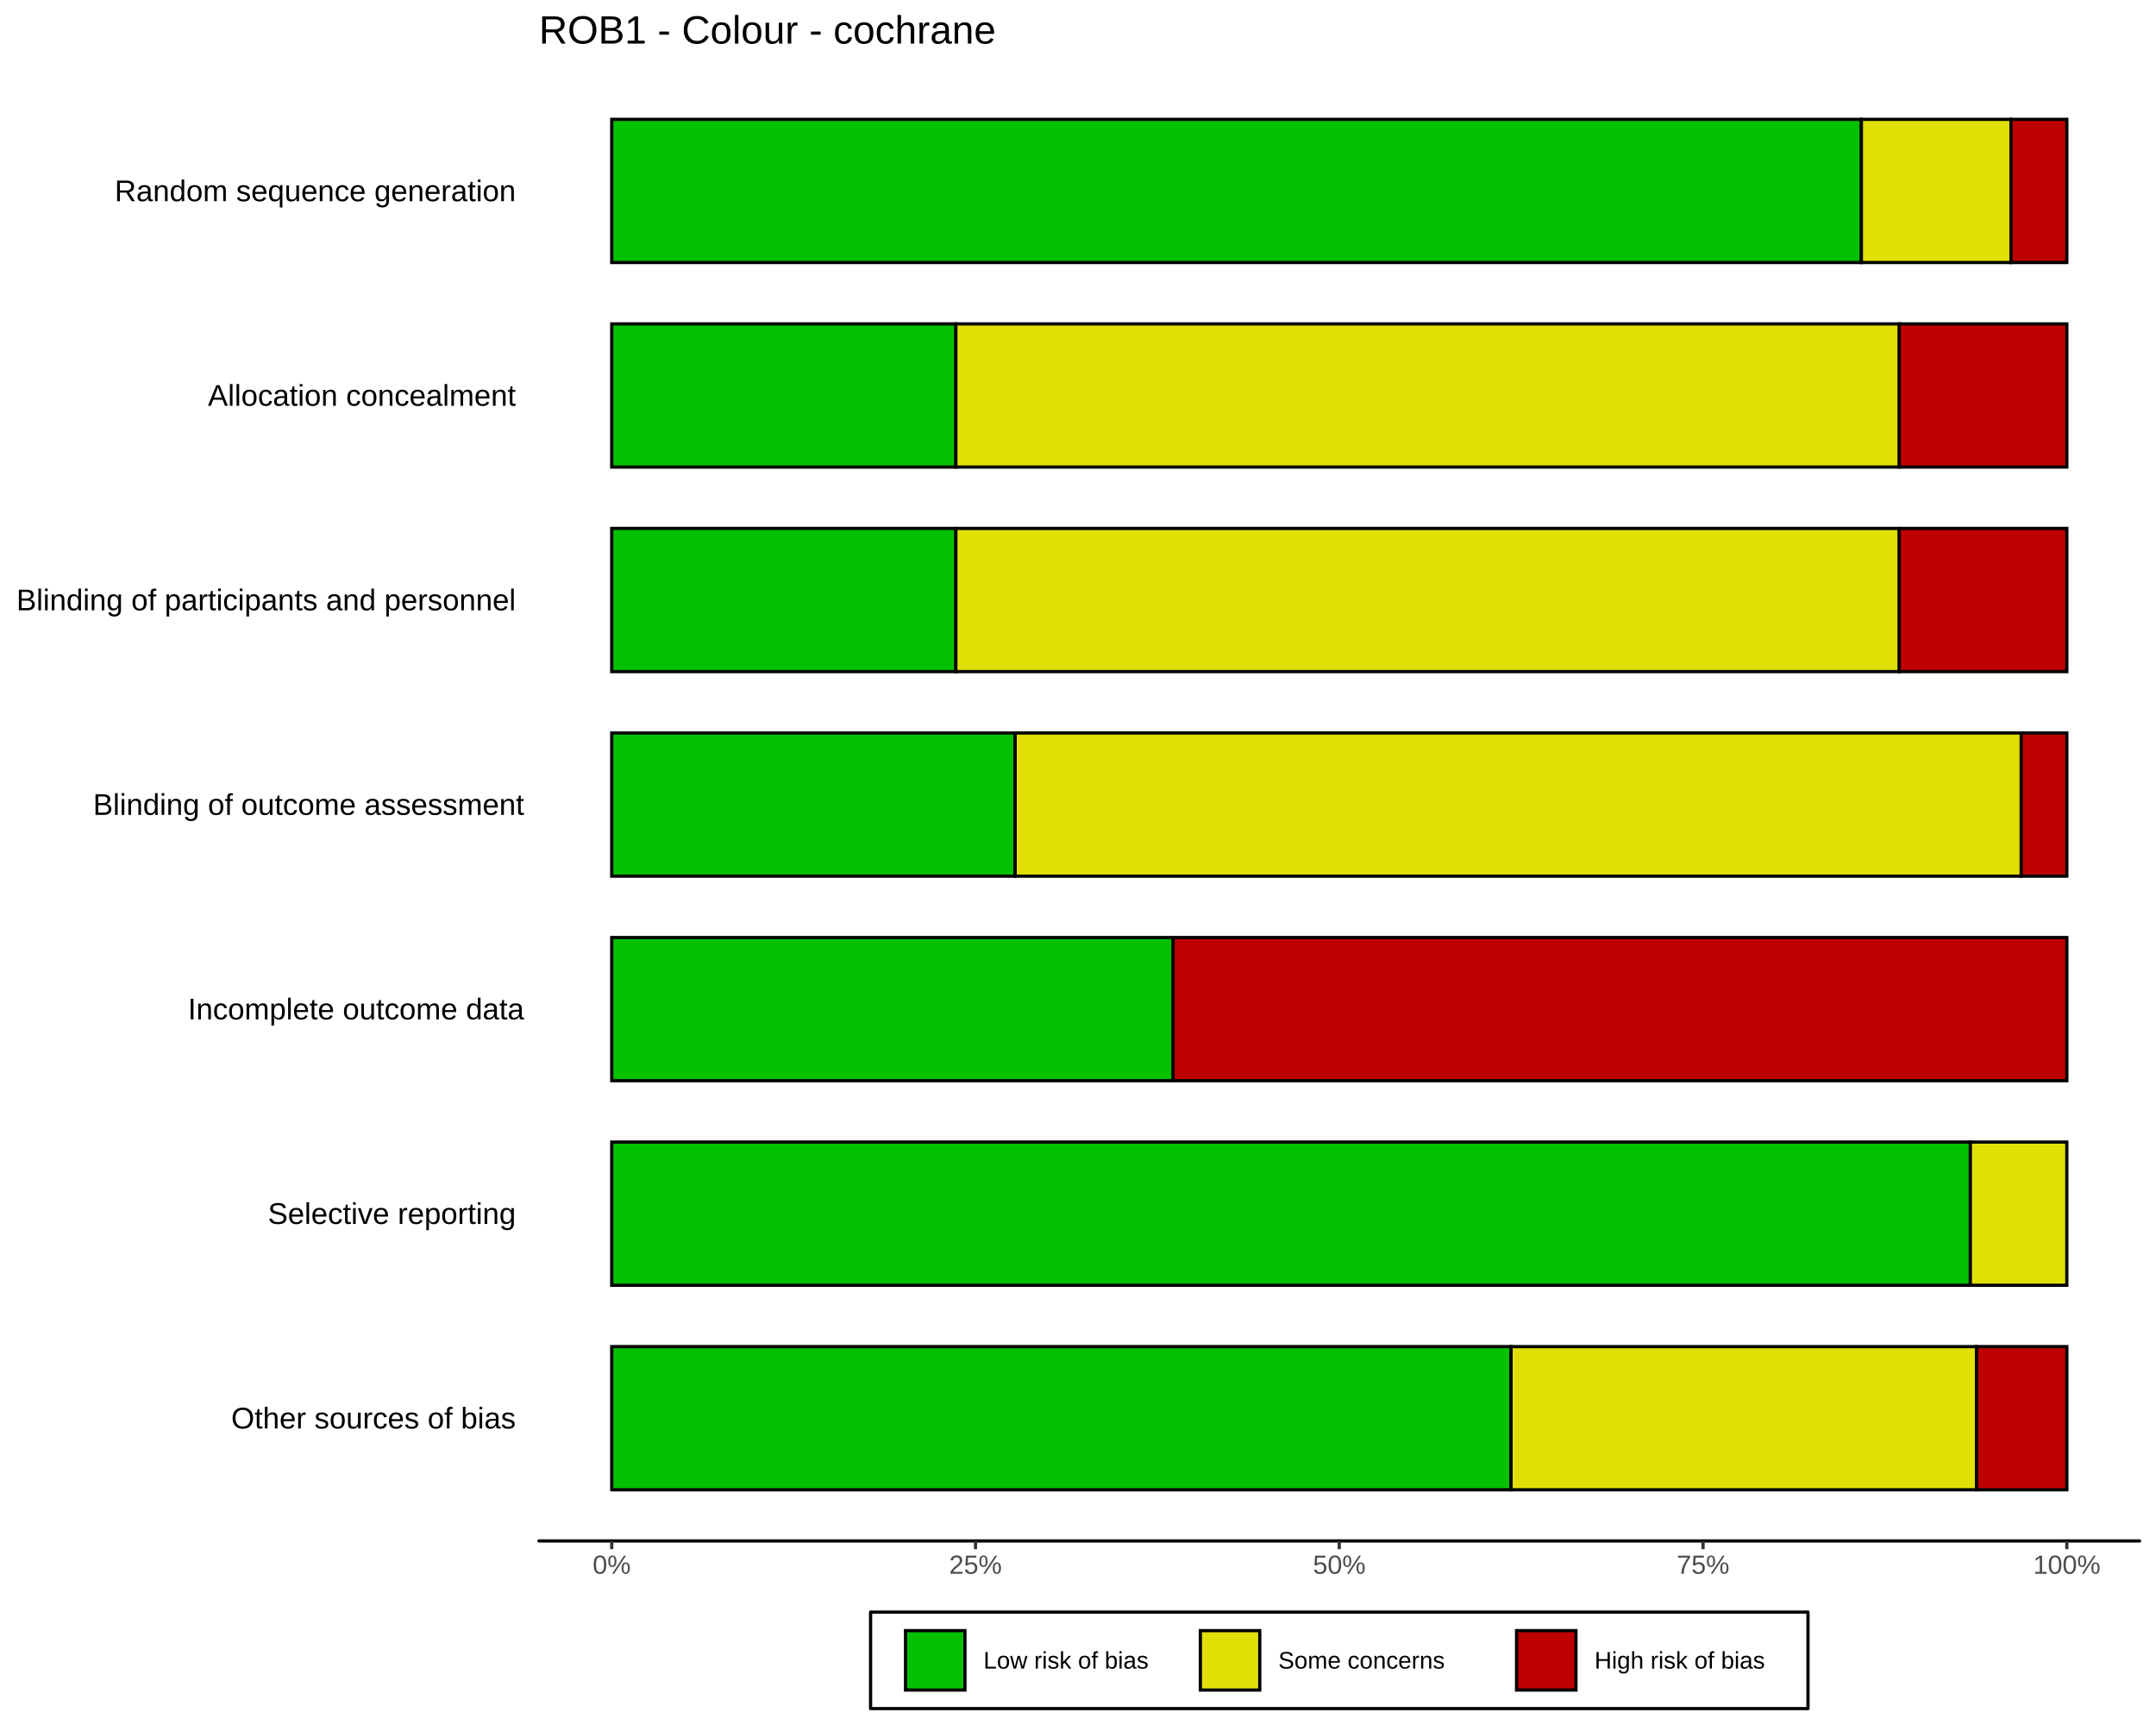
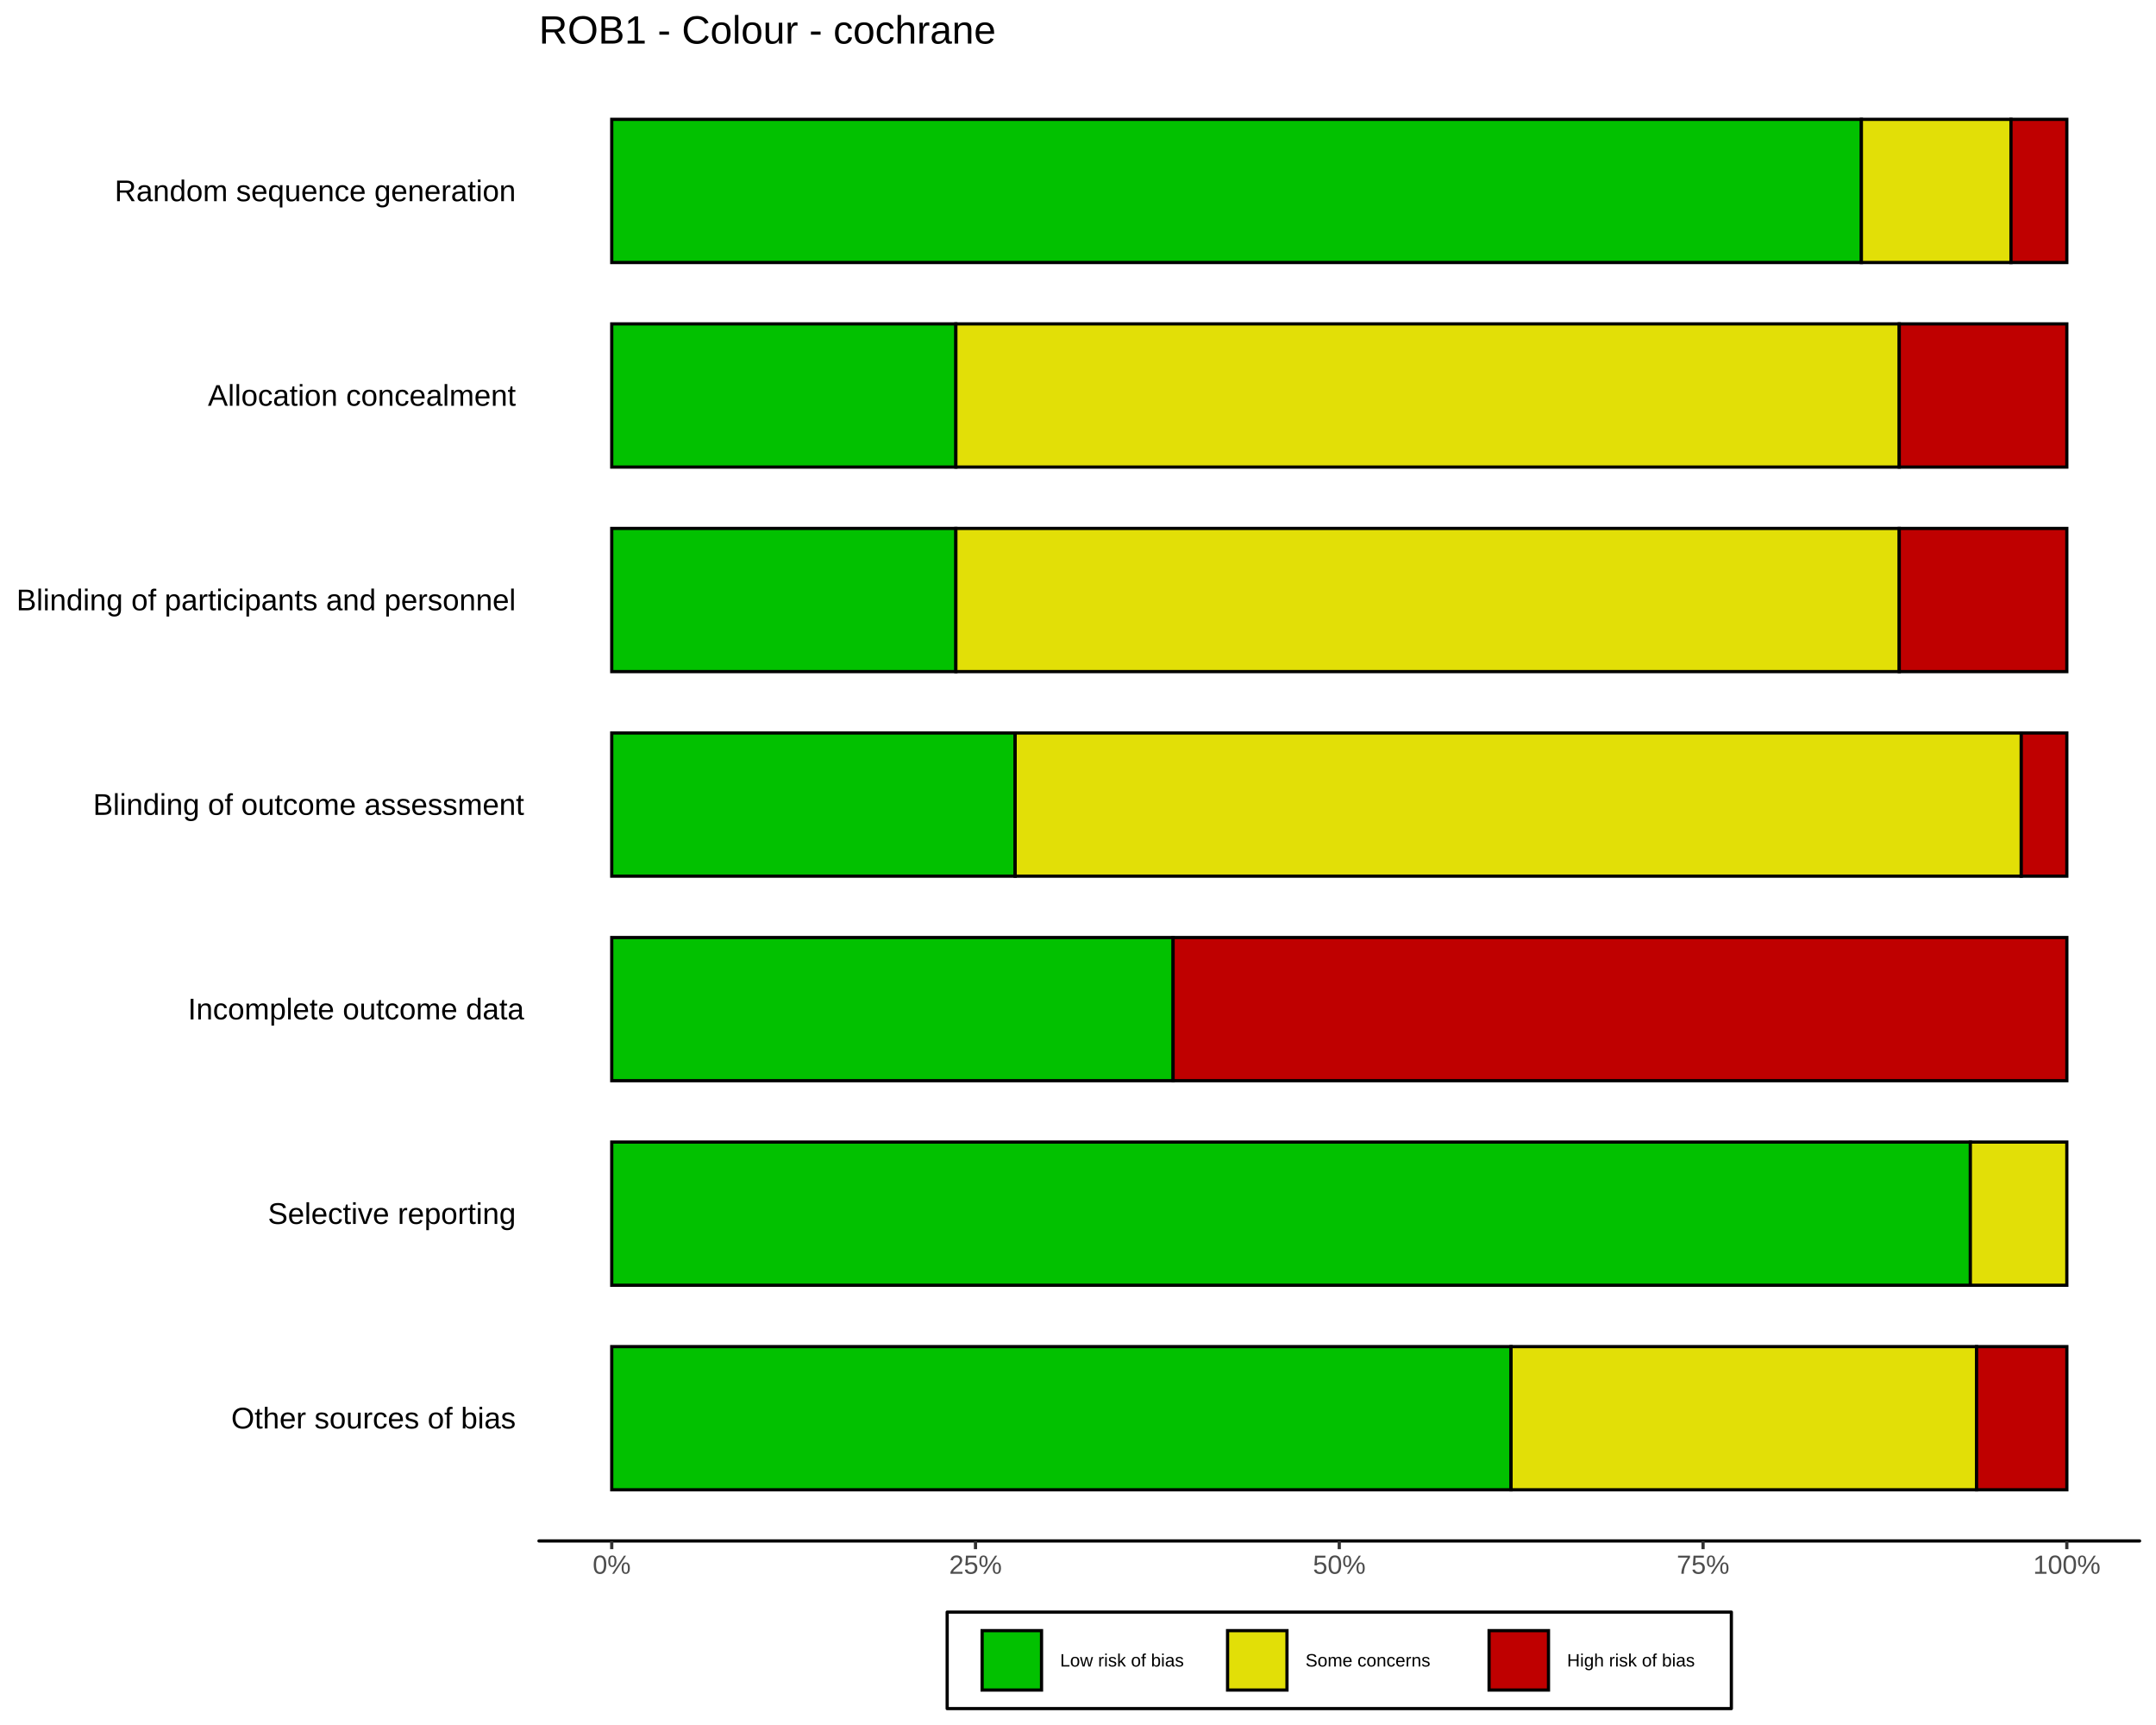
<svg xmlns="http://www.w3.org/2000/svg" viewBox="0 0 720.00 576.00">
  <defs>
    <style type="text/css">
    line, polyline, polygon, path, rect, circle {
      fill: none;
      stroke: #000000;
      stroke-linecap: round;
      stroke-linejoin: round;
      stroke-miterlimit: 10.00;
    }
  </style>
  </defs>
  <rect width="100%" height="100%" style="stroke: none; fill: #FFFFFF;" />
  <rect x="0.00" y="0.00" width="720.00" height="576.00" style="stroke-width: 1.07; stroke: #FFFFFF; fill: #FFFFFF;" />
  <defs>
    <clipPath id="cpMTc5Ljk5fDcxNC41Mnw1MTQuNTR8MjIuNzc=">
      <rect x="179.99" y="22.77" width="534.53" height="491.76" />
    </clipPath>
  </defs>
  <rect x="204.29" y="449.65" width="300.34" height="47.81" style="stroke-width: 1.07; stroke-linecap: square; stroke-linejoin: miter; fill: #02C100;" clip-path="url(#cpMTc5Ljk5fDcxNC41Mnw1MTQuNTR8MjIuNzc=)" />
  <rect x="504.62" y="449.65" width="155.45" height="47.81" style="stroke-width: 1.07; stroke-linecap: square; stroke-linejoin: miter; fill: #E2DF07;" clip-path="url(#cpMTc5Ljk5fDcxNC41Mnw1MTQuNTR8MjIuNzc=)" />
  <rect x="660.08" y="449.65" width="30.15" height="47.81" style="stroke-width: 1.07; stroke-linecap: square; stroke-linejoin: miter; fill: #BF0000;" clip-path="url(#cpMTc5Ljk5fDcxNC41Mnw1MTQuNTR8MjIuNzc=)" />
  <rect x="204.29" y="381.35" width="453.72" height="47.81" style="stroke-width: 1.07; stroke-linecap: square; stroke-linejoin: miter; fill: #02C100;" clip-path="url(#cpMTc5Ljk5fDcxNC41Mnw1MTQuNTR8MjIuNzc=)" />
  <rect x="658.00" y="381.35" width="32.22" height="47.81" style="stroke-width: 1.07; stroke-linecap: square; stroke-linejoin: miter; fill: #E2DF07;" clip-path="url(#cpMTc5Ljk5fDcxNC41Mnw1MTQuNTR8MjIuNzc=)" />
  <rect x="204.29" y="313.05" width="187.47" height="47.81" style="stroke-width: 1.07; stroke-linecap: square; stroke-linejoin: miter; fill: #02C100;" clip-path="url(#cpMTc5Ljk5fDcxNC41Mnw1MTQuNTR8MjIuNzc=)" />
  <rect x="391.76" y="313.05" width="298.47" height="47.81" style="stroke-width: 1.07; stroke-linecap: square; stroke-linejoin: miter; fill: #BF0000;" clip-path="url(#cpMTc5Ljk5fDcxNC41Mnw1MTQuNTR8MjIuNzc=)" />
  <rect x="204.29" y="244.75" width="134.72" height="47.81" style="stroke-width: 1.07; stroke-linecap: square; stroke-linejoin: miter; fill: #02C100;" clip-path="url(#cpMTc5Ljk5fDcxNC41Mnw1MTQuNTR8MjIuNzc=)" />
  <rect x="339.01" y="244.75" width="335.99" height="47.81" style="stroke-width: 1.07; stroke-linecap: square; stroke-linejoin: miter; fill: #E2DF07;" clip-path="url(#cpMTc5Ljk5fDcxNC41Mnw1MTQuNTR8MjIuNzc=)" />
  <rect x="675.00" y="244.75" width="15.22" height="47.81" style="stroke-width: 1.07; stroke-linecap: square; stroke-linejoin: miter; fill: #BF0000;" clip-path="url(#cpMTc5Ljk5fDcxNC41Mnw1MTQuNTR8MjIuNzc=)" />
  <rect x="204.29" y="176.45" width="114.93" height="47.81" style="stroke-width: 1.07; stroke-linecap: square; stroke-linejoin: miter; fill: #02C100;" clip-path="url(#cpMTc5Ljk5fDcxNC41Mnw1MTQuNTR8MjIuNzc=)" />
  <rect x="319.21" y="176.45" width="315.05" height="47.81" style="stroke-width: 1.07; stroke-linecap: square; stroke-linejoin: miter; fill: #E2DF07;" clip-path="url(#cpMTc5Ljk5fDcxNC41Mnw1MTQuNTR8MjIuNzc=)" />
  <rect x="634.26" y="176.45" width="55.96" height="47.81" style="stroke-width: 1.07; stroke-linecap: square; stroke-linejoin: miter; fill: #BF0000;" clip-path="url(#cpMTc5Ljk5fDcxNC41Mnw1MTQuNTR8MjIuNzc=)" />
  <rect x="204.29" y="108.15" width="114.93" height="47.81" style="stroke-width: 1.07; stroke-linecap: square; stroke-linejoin: miter; fill: #02C100;" clip-path="url(#cpMTc5Ljk5fDcxNC41Mnw1MTQuNTR8MjIuNzc=)" />
  <rect x="319.21" y="108.15" width="315.05" height="47.81" style="stroke-width: 1.07; stroke-linecap: square; stroke-linejoin: miter; fill: #E2DF07;" clip-path="url(#cpMTc5Ljk5fDcxNC41Mnw1MTQuNTR8MjIuNzc=)" />
  <rect x="634.26" y="108.15" width="55.96" height="47.81" style="stroke-width: 1.07; stroke-linecap: square; stroke-linejoin: miter; fill: #BF0000;" clip-path="url(#cpMTc5Ljk5fDcxNC41Mnw1MTQuNTR8MjIuNzc=)" />
  <rect x="204.29" y="39.85" width="417.33" height="47.81" style="stroke-width: 1.07; stroke-linecap: square; stroke-linejoin: miter; fill: #02C100;" clip-path="url(#cpMTc5Ljk5fDcxNC41Mnw1MTQuNTR8MjIuNzc=)" />
  <rect x="621.61" y="39.85" width="49.96" height="47.81" style="stroke-width: 1.07; stroke-linecap: square; stroke-linejoin: miter; fill: #E2DF07;" clip-path="url(#cpMTc5Ljk5fDcxNC41Mnw1MTQuNTR8MjIuNzc=)" />
  <rect x="671.57" y="39.85" width="18.65" height="47.81" style="stroke-width: 1.07; stroke-linecap: square; stroke-linejoin: miter; fill: #BF0000;" clip-path="url(#cpMTc5Ljk5fDcxNC41Mnw1MTQuNTR8MjIuNzc=)" />
  <defs>
    <clipPath id="cpMC4wMHw3MjAuMDB8NTc2LjAwfDAuMDA=">
      <rect x="0.00" y="0.00" width="720.00" height="576.00" />
    </clipPath>
  </defs>
  <g clip-path="url(#cpMC4wMHw3MjAuMDB8NTc2LjAwfDAuMDA=)">
    <text x="77.21" y="476.99" style="font-size: 10.00px; font-family: Liberation Sans;" textLength="97.84px" lengthAdjust="spacingAndGlyphs">Other sources of bias </text>
  </g>
  <g clip-path="url(#cpMC4wMHw3MjAuMDB8NTc2LjAwfDAuMDA=)">
    <text x="89.45" y="408.69" style="font-size: 10.00px; font-family: Liberation Sans;" textLength="85.61px" lengthAdjust="spacingAndGlyphs">Selective reporting </text>
  </g>
  <g clip-path="url(#cpMC4wMHw3MjAuMDB8NTc2LjAwfDAuMDA=)">
    <text x="62.75" y="340.39" style="font-size: 10.00px; font-family: Liberation Sans;" textLength="112.31px" lengthAdjust="spacingAndGlyphs">Incomplete outcome data</text>
  </g>
  <g clip-path="url(#cpMC4wMHw3MjAuMDB8NTc2LjAwfDAuMDA=)">
    <text x="31.07" y="272.09" style="font-size: 10.00px; font-family: Liberation Sans;" textLength="143.98px" lengthAdjust="spacingAndGlyphs">Blinding of outcome assessment</text>
  </g>
  <g clip-path="url(#cpMC4wMHw3MjAuMDB8NTc2LjAwfDAuMDA=)">
    <text x="5.48" y="203.79" style="font-size: 10.00px; font-family: Liberation Sans;" textLength="169.58px" lengthAdjust="spacingAndGlyphs">Blinding of participants and personnel </text>
  </g>
  <g clip-path="url(#cpMC4wMHw3MjAuMDB8NTc2LjAwfDAuMDA=)">
    <text x="69.43" y="135.49" style="font-size: 10.00px; font-family: Liberation Sans;" textLength="105.62px" lengthAdjust="spacingAndGlyphs">Allocation concealment </text>
  </g>
  <g clip-path="url(#cpMC4wMHw3MjAuMDB8NTc2LjAwfDAuMDA=)">
    <text x="38.28" y="67.19" style="font-size: 10.00px; font-family: Liberation Sans;" textLength="136.78px" lengthAdjust="spacingAndGlyphs">Random sequence generation </text>
  </g>
  <polyline points="179.99,514.54 714.52,514.54 " style="stroke-width: 1.07;" clip-path="url(#cpMC4wMHw3MjAuMDB8NTc2LjAwfDAuMDA=)" />
  <polyline points="204.29,517.28 204.29,514.54 " style="stroke-width: 1.07; stroke: #333333; stroke-linecap: butt;" clip-path="url(#cpMC4wMHw3MjAuMDB8NTc2LjAwfDAuMDA=)" />
  <polyline points="325.77,517.28 325.77,514.54 " style="stroke-width: 1.07; stroke: #333333; stroke-linecap: butt;" clip-path="url(#cpMC4wMHw3MjAuMDB8NTc2LjAwfDAuMDA=)" />
  <polyline points="447.25,517.28 447.25,514.54 " style="stroke-width: 1.07; stroke: #333333; stroke-linecap: butt;" clip-path="url(#cpMC4wMHw3MjAuMDB8NTc2LjAwfDAuMDA=)" />
  <polyline points="568.74,517.28 568.74,514.54 " style="stroke-width: 1.07; stroke: #333333; stroke-linecap: butt;" clip-path="url(#cpMC4wMHw3MjAuMDB8NTc2LjAwfDAuMDA=)" />
  <polyline points="690.22,517.28 690.22,514.54 " style="stroke-width: 1.07; stroke: #333333; stroke-linecap: butt;" clip-path="url(#cpMC4wMHw3MjAuMDB8NTc2LjAwfDAuMDA=)" />
  <g clip-path="url(#cpMC4wMHw3MjAuMDB8NTc2LjAwfDAuMDA=)">
    <text x="197.93" y="525.51" style="font-size: 8.80px; fill: #4D4D4D; font-family: Liberation Sans;" textLength="12.72px" lengthAdjust="spacingAndGlyphs">0%</text>
  </g>
  <g clip-path="url(#cpMC4wMHw3MjAuMDB8NTc2LjAwfDAuMDA=)">
    <text x="316.97" y="525.51" style="font-size: 8.80px; fill: #4D4D4D; font-family: Liberation Sans;" textLength="17.61px" lengthAdjust="spacingAndGlyphs">25%</text>
  </g>
  <g clip-path="url(#cpMC4wMHw3MjAuMDB8NTc2LjAwfDAuMDA=)">
    <text x="438.45" y="525.51" style="font-size: 8.80px; fill: #4D4D4D; font-family: Liberation Sans;" textLength="17.61px" lengthAdjust="spacingAndGlyphs">50%</text>
  </g>
  <g clip-path="url(#cpMC4wMHw3MjAuMDB8NTc2LjAwfDAuMDA=)">
    <text x="559.93" y="525.51" style="font-size: 8.80px; fill: #4D4D4D; font-family: Liberation Sans;" textLength="17.61px" lengthAdjust="spacingAndGlyphs">75%</text>
  </g>
  <g clip-path="url(#cpMC4wMHw3MjAuMDB8NTc2LjAwfDAuMDA=)">
    <text x="678.97" y="525.51" style="font-size: 8.80px; fill: #4D4D4D; font-family: Liberation Sans;" textLength="22.50px" lengthAdjust="spacingAndGlyphs">100%</text>
  </g>
-   <rect x="290.73" y="538.30" width="313.05" height="32.22" style="stroke-width: 1.07; fill: #FFFFFF;" clip-path="url(#cpMC4wMHw3MjAuMDB8NTc2LjAwfDAuMDA=)" />
-   <rect x="301.69" y="543.78" width="21.26" height="21.26" style="stroke-width: 1.07; stroke: #FFFFFF; fill: #F2F2F2;" clip-path="url(#cpMC4wMHw3MjAuMDB8NTc2LjAwfDAuMDA=)" />
-   <rect x="302.40" y="544.49" width="19.84" height="19.84" style="stroke-width: 1.07; stroke-linecap: square; stroke-linejoin: miter; fill: #02C100;" clip-path="url(#cpMC4wMHw3MjAuMDB8NTc2LjAwfDAuMDA=)" />
-   <rect x="400.16" y="543.78" width="21.26" height="21.26" style="stroke-width: 1.07; stroke: #FFFFFF; fill: #F2F2F2;" clip-path="url(#cpMC4wMHw3MjAuMDB8NTc2LjAwfDAuMDA=)" />
-   <rect x="400.86" y="544.49" width="19.84" height="19.84" style="stroke-width: 1.07; stroke-linecap: square; stroke-linejoin: miter; fill: #E2DF07;" clip-path="url(#cpMC4wMHw3MjAuMDB8NTc2LjAwfDAuMDA=)" />
-   <rect x="505.75" y="543.78" width="21.26" height="21.26" style="stroke-width: 1.07; stroke: #FFFFFF; fill: #F2F2F2;" clip-path="url(#cpMC4wMHw3MjAuMDB8NTc2LjAwfDAuMDA=)" />
-   <rect x="506.46" y="544.49" width="19.84" height="19.84" style="stroke-width: 1.07; stroke-linecap: square; stroke-linejoin: miter; fill: #BF0000;" clip-path="url(#cpMC4wMHw3MjAuMDB8NTc2LjAwfDAuMDA=)" />
+   <rect x="316.31" y="538.30" width="261.88" height="32.22" style="stroke-width: 1.07; fill: #FFFFFF;" clip-path="url(#cpMC4wMHw3MjAuMDB8NTc2LjAwfDAuMDA=)" />
+   <rect x="327.27" y="543.78" width="21.26" height="21.26" style="stroke-width: 1.07; stroke: #FFFFFF; fill: #F2F2F2;" clip-path="url(#cpMC4wMHw3MjAuMDB8NTc2LjAwfDAuMDA=)" />
+   <rect x="327.98" y="544.49" width="19.84" height="19.84" style="stroke-width: 1.07; stroke-linecap: square; stroke-linejoin: miter; fill: #02C100;" clip-path="url(#cpMC4wMHw3MjAuMDB8NTc2LjAwfDAuMDA=)" />
+   <rect x="409.24" y="543.78" width="21.26" height="21.26" style="stroke-width: 1.07; stroke: #FFFFFF; fill: #F2F2F2;" clip-path="url(#cpMC4wMHw3MjAuMDB8NTc2LjAwfDAuMDA=)" />
+   <rect x="409.95" y="544.49" width="19.84" height="19.84" style="stroke-width: 1.07; stroke-linecap: square; stroke-linejoin: miter; fill: #E2DF07;" clip-path="url(#cpMC4wMHw3MjAuMDB8NTc2LjAwfDAuMDA=)" />
+   <rect x="496.57" y="543.78" width="21.26" height="21.26" style="stroke-width: 1.07; stroke: #FFFFFF; fill: #F2F2F2;" clip-path="url(#cpMC4wMHw3MjAuMDB8NTc2LjAwfDAuMDA=)" />
+   <rect x="497.28" y="544.49" width="19.84" height="19.84" style="stroke-width: 1.07; stroke-linecap: square; stroke-linejoin: miter; fill: #BF0000;" clip-path="url(#cpMC4wMHw3MjAuMDB8NTc2LjAwfDAuMDA=)" />
  <g clip-path="url(#cpMC4wMHw3MjAuMDB8NTc2LjAwfDAuMDA=)">
-     <text x="328.43" y="557.16" style="font-size: 8.00px; font-family: Liberation Sans;" textLength="66.25px" lengthAdjust="spacingAndGlyphs">  Low risk of bias   </text>
+     <text x="354.01" y="556.47" style="font-size: 6.00px; font-family: Liberation Sans;" textLength="49.75px" lengthAdjust="spacingAndGlyphs">  Low risk of bias   </text>
  </g>
  <g clip-path="url(#cpMC4wMHw3MjAuMDB8NTc2LjAwfDAuMDA=)">
-     <text x="426.90" y="557.16" style="font-size: 8.00px; font-family: Liberation Sans;" textLength="73.38px" lengthAdjust="spacingAndGlyphs">  Some concerns      </text>
+     <text x="435.98" y="556.47" style="font-size: 6.00px; font-family: Liberation Sans;" textLength="55.11px" lengthAdjust="spacingAndGlyphs">  Some concerns      </text>
  </g>
  <g clip-path="url(#cpMC4wMHw3MjAuMDB8NTc2LjAwfDAuMDA=)">
-     <text x="532.49" y="557.16" style="font-size: 8.00px; font-family: Liberation Sans;" textLength="65.81px" lengthAdjust="spacingAndGlyphs">  High risk of bias  </text>
+     <text x="523.31" y="556.47" style="font-size: 6.00px; font-family: Liberation Sans;" textLength="49.41px" lengthAdjust="spacingAndGlyphs">  High risk of bias  </text>
  </g>
  <g clip-path="url(#cpMC4wMHw3MjAuMDB8NTc2LjAwfDAuMDA=)">
    <text x="179.99" y="14.56" style="font-size: 13.20px; font-family: Liberation Sans;" textLength="152.38px" lengthAdjust="spacingAndGlyphs">ROB1 - Colour - cochrane</text>
  </g>
</svg>
